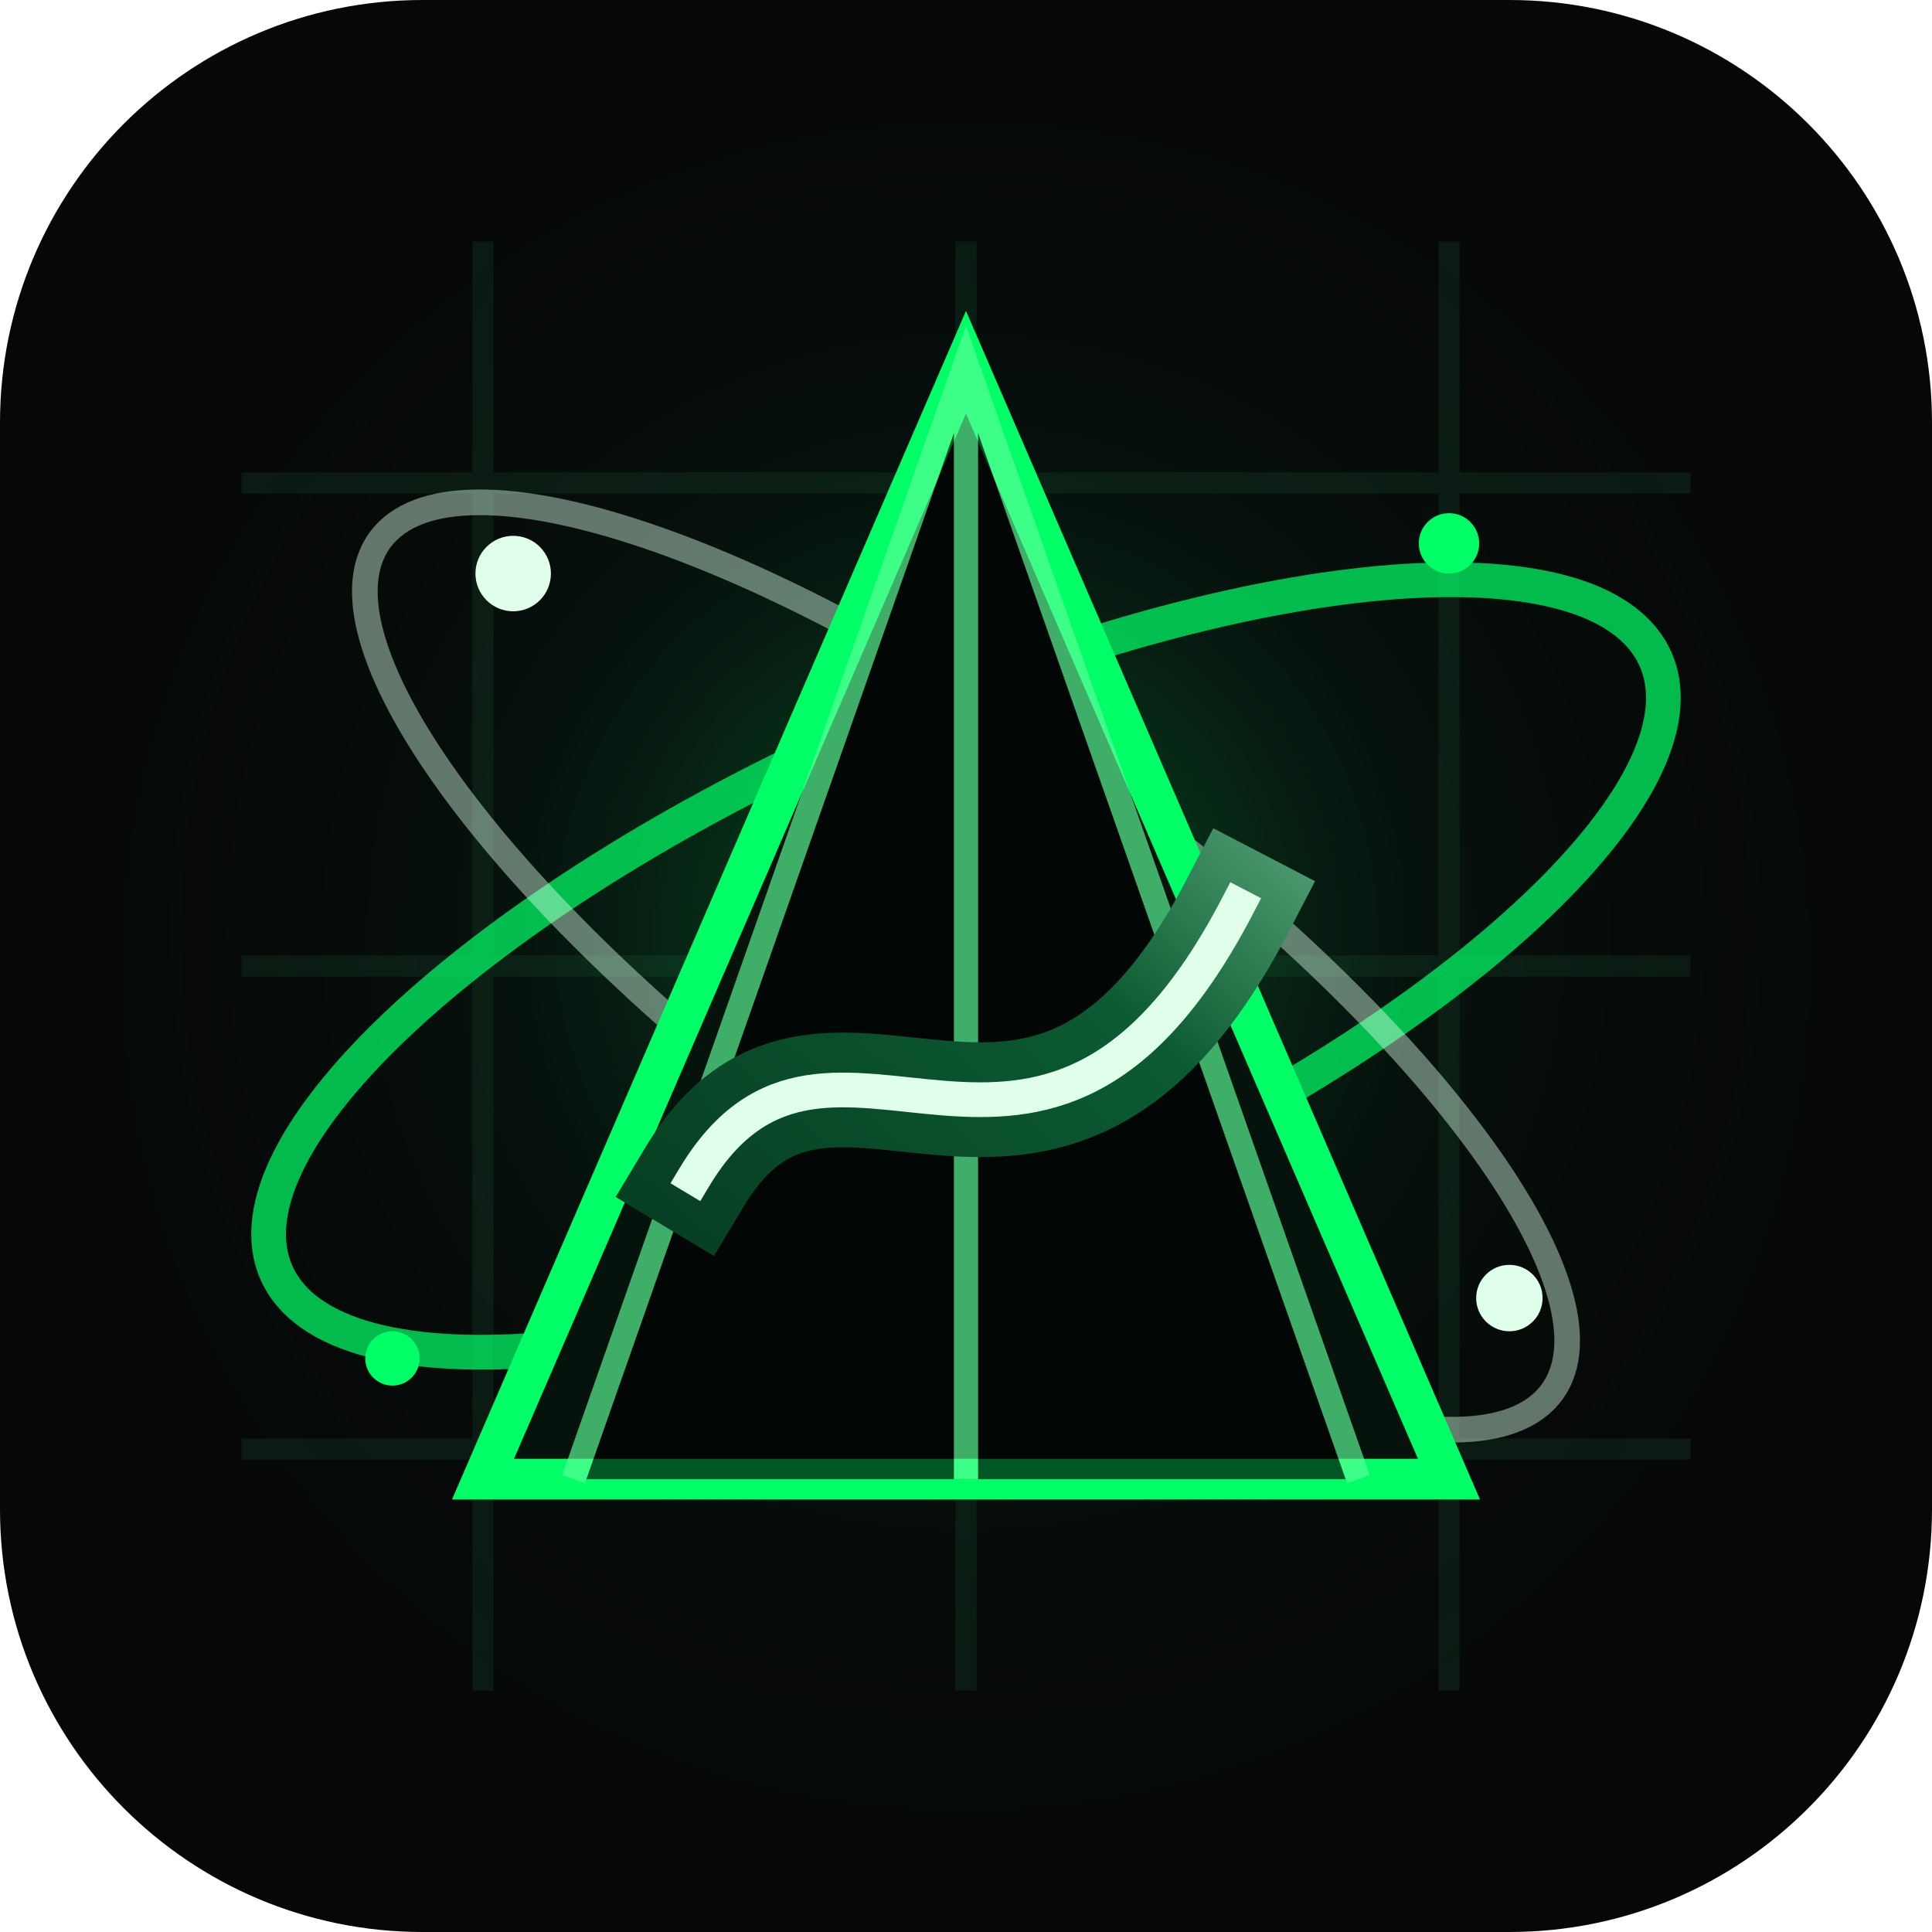
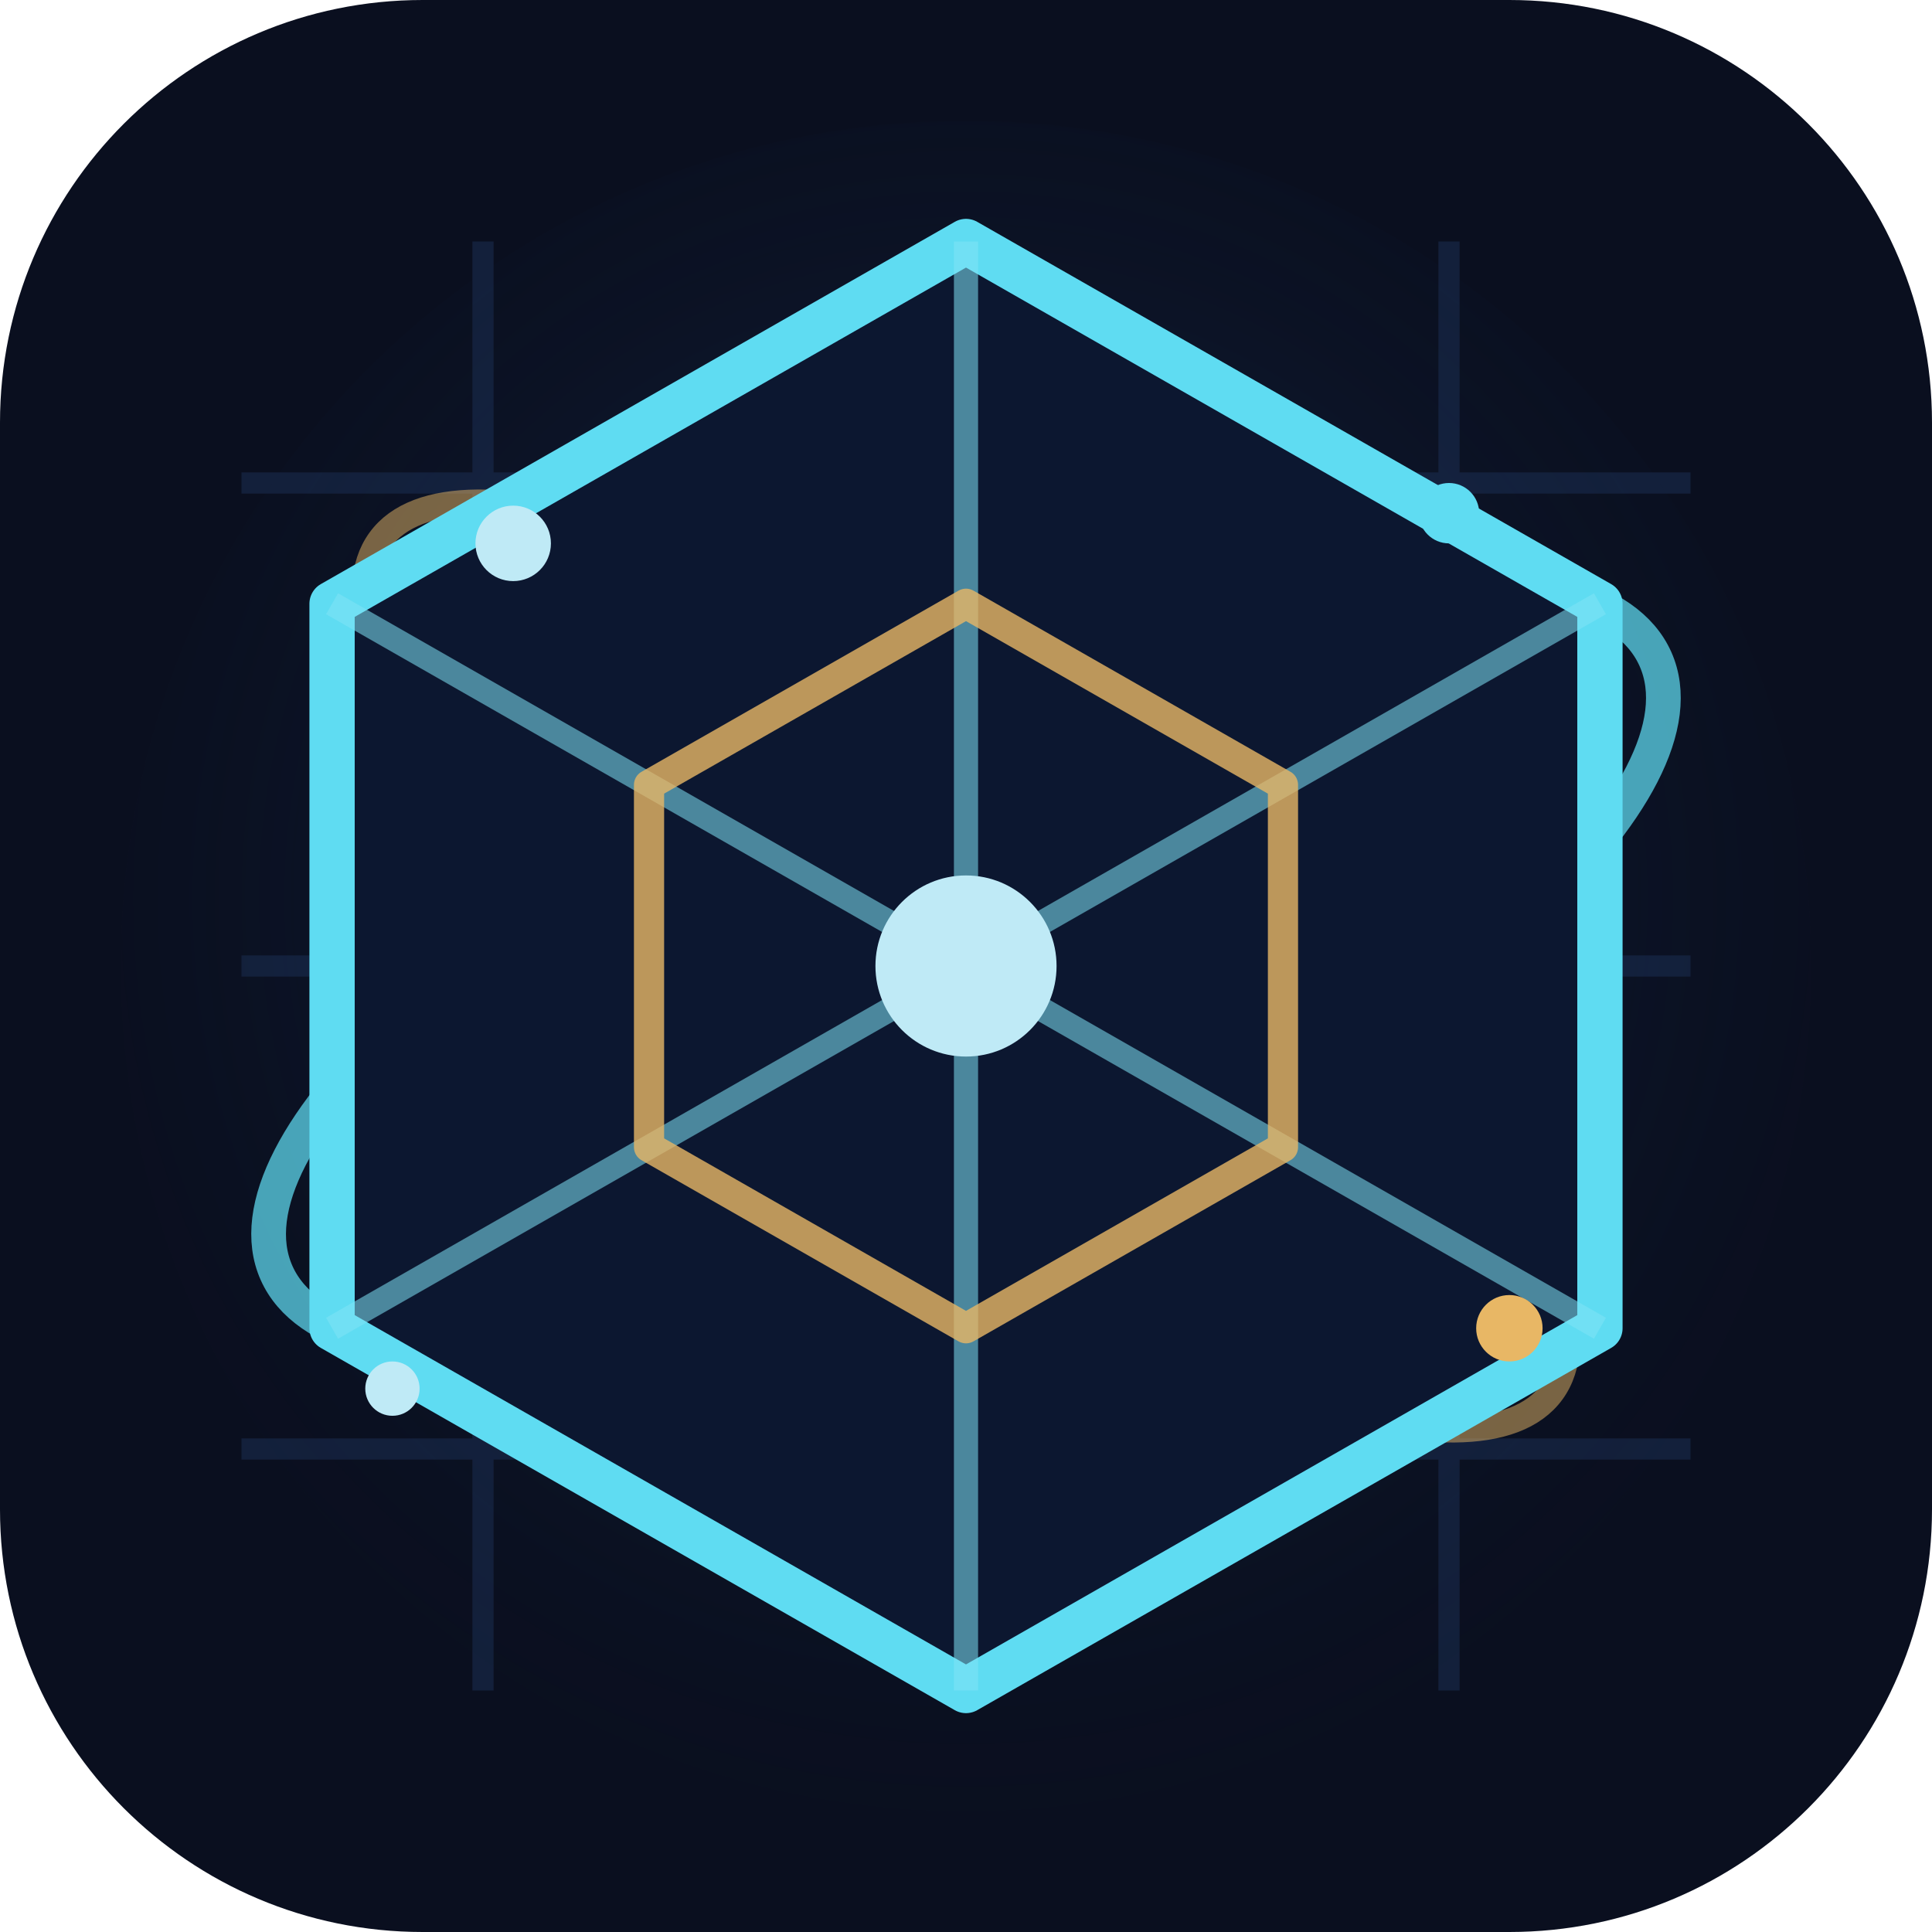
<svg xmlns="http://www.w3.org/2000/svg" viewBox="0 0 64 64" role="img" aria-labelledby="title desc">
  <defs>
-     <radialGradient id="core" cx="50%" cy="48%" r="58%">
-       <stop offset="0" stop-color="#00ff66" stop-opacity="0.34" />
-       <stop offset="0.48" stop-color="#0f3d28" stop-opacity="0.16" />
-       <stop offset="1" stop-color="#050807" stop-opacity="0" />
+     <radialGradient id="core" cx="50%" cy="46%" r="58%">
+       <stop offset="0" stop-color="#5fdcf2" stop-opacity="0.42" />
+       <stop offset="0.5" stop-color="#1b3a66" stop-opacity="0.18" />
+       <stop offset="1" stop-color="#0a0f1f" stop-opacity="0" />
    </radialGradient>
-     <linearGradient id="radiant" x1="17" x2="47" y1="49" y2="15" gradientUnits="userSpaceOnUse">
-       <stop offset="0" stop-color="#052e1a" />
-       <stop offset="0.55" stop-color="#0b5b32" />
-       <stop offset="1" stop-color="#b7ffd2" />
-     </linearGradient>
  </defs>
-   <rect width="64" height="64" rx="14" fill="#050807" />
-   <path d="M8 16h48M8 32h48M8 48h48M16 8v48M32 8v48M48 8v48" stroke="#123321" stroke-width="0.7" opacity="0.42" />
+   <rect width="64" height="64" rx="14" fill="#0a0f1f" />
+   <path d="M8 16h48M8 32h48M8 48h48M16 8v48M32 8v48M48 8v48" stroke="#1c3158" stroke-width="0.7" opacity="0.5" />
  <circle cx="32" cy="32" r="28" fill="url(#core)" />
-   <ellipse cx="32" cy="32" rx="25" ry="8.5" fill="none" stroke="#00ff66" stroke-width="1.15" opacity="0.72" transform="rotate(-24 32 32)" />
-   <ellipse cx="32" cy="32" rx="24" ry="7.5" fill="none" stroke="#d8ffe5" stroke-width="0.85" opacity="0.44" transform="rotate(36 32 32)" />
-   <path d="M32 12 48 49H16L32 12Z" fill="#06130d" stroke="#00ff66" stroke-width="1.35" />
-   <path d="M32 12v37M19 49l13-37 13 37" stroke="#5cff99" stroke-width="0.8" opacity="0.66" />
-   <path d="M23 39c4.5-7.5 11.5 3.5 18-9" fill="none" stroke="url(#radiant)" stroke-width="3.8" stroke-linecap="square" />
-   <path d="M23 39c4.5-7.5 11.5 3.5 18-9" fill="none" stroke="#dfffea" stroke-width="1.15" stroke-linecap="square" />
-   <circle cx="17" cy="19" r="1.25" fill="#dfffea" />
-   <circle cx="48" cy="18" r="1" fill="#00ff66" />
-   <circle cx="50" cy="43" r="1.1" fill="#dfffea" />
-   <circle cx="13" cy="45" r="0.9" fill="#00ff66" />
+   <ellipse cx="32" cy="32" rx="25" ry="8.5" fill="none" stroke="#5fdcf2" stroke-width="1.15" opacity="0.72" transform="rotate(-24 32 32)" />
+   <ellipse cx="32" cy="32" rx="24" ry="7.5" fill="none" stroke="#e8b765" stroke-width="0.85" opacity="0.5" transform="rotate(36 32 32)" />
+   <path d="M32 8 53 20V44L32 56 11 44V20Z" fill="#0c1730" stroke="#5fdcf2" stroke-width="1.5" stroke-linejoin="round" />
+   <path d="M32 8V56M11 20 53 44M53 20 11 44" stroke="#7fe3f5" stroke-width="0.8" opacity="0.55" />
+   <path d="M32 20 42.5 26V38L32 44 21.5 38V26Z" fill="none" stroke="#e8b765" stroke-width="1" opacity="0.8" stroke-linejoin="round" />
+   <circle cx="32" cy="32" r="3" fill="#bfeaf6" />
+   <circle cx="17" cy="18" r="1.25" fill="#bfeaf6" />
+   <circle cx="48" cy="17" r="1" fill="#5fdcf2" />
+   <circle cx="50" cy="44" r="1.1" fill="#e8b765" />
+   <circle cx="13" cy="46" r="0.9" fill="#bfeaf6" />
</svg>
